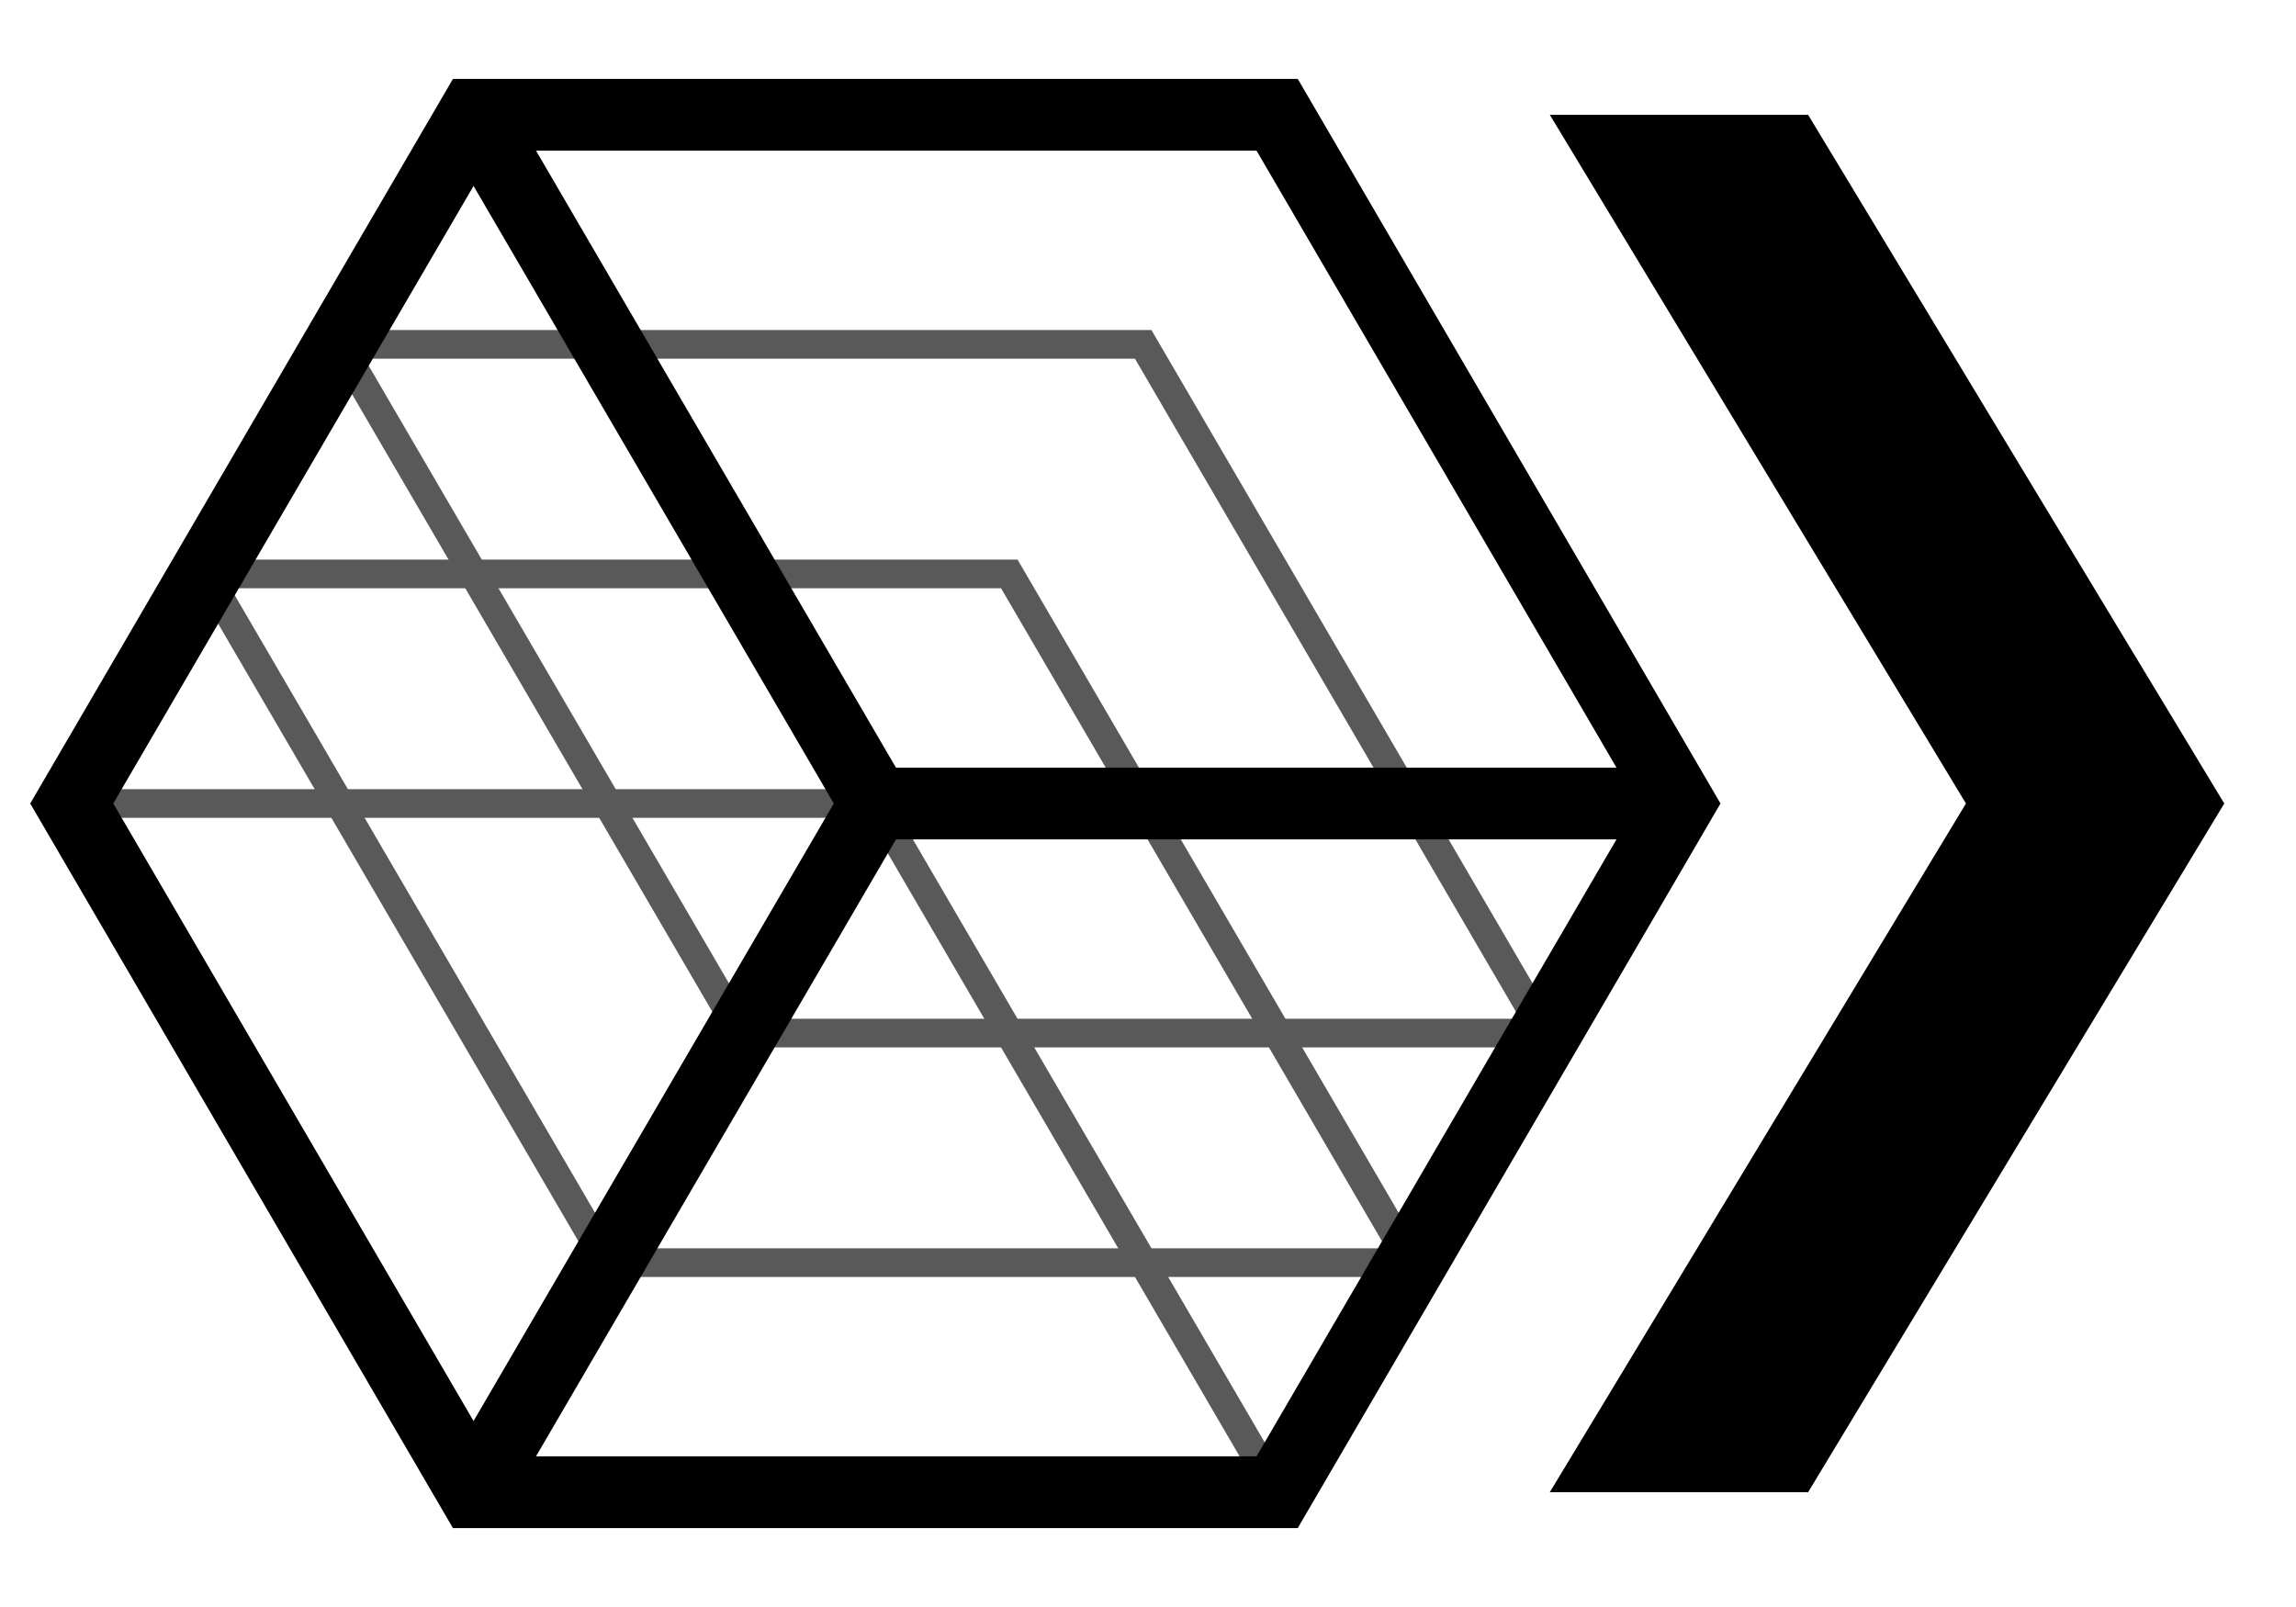
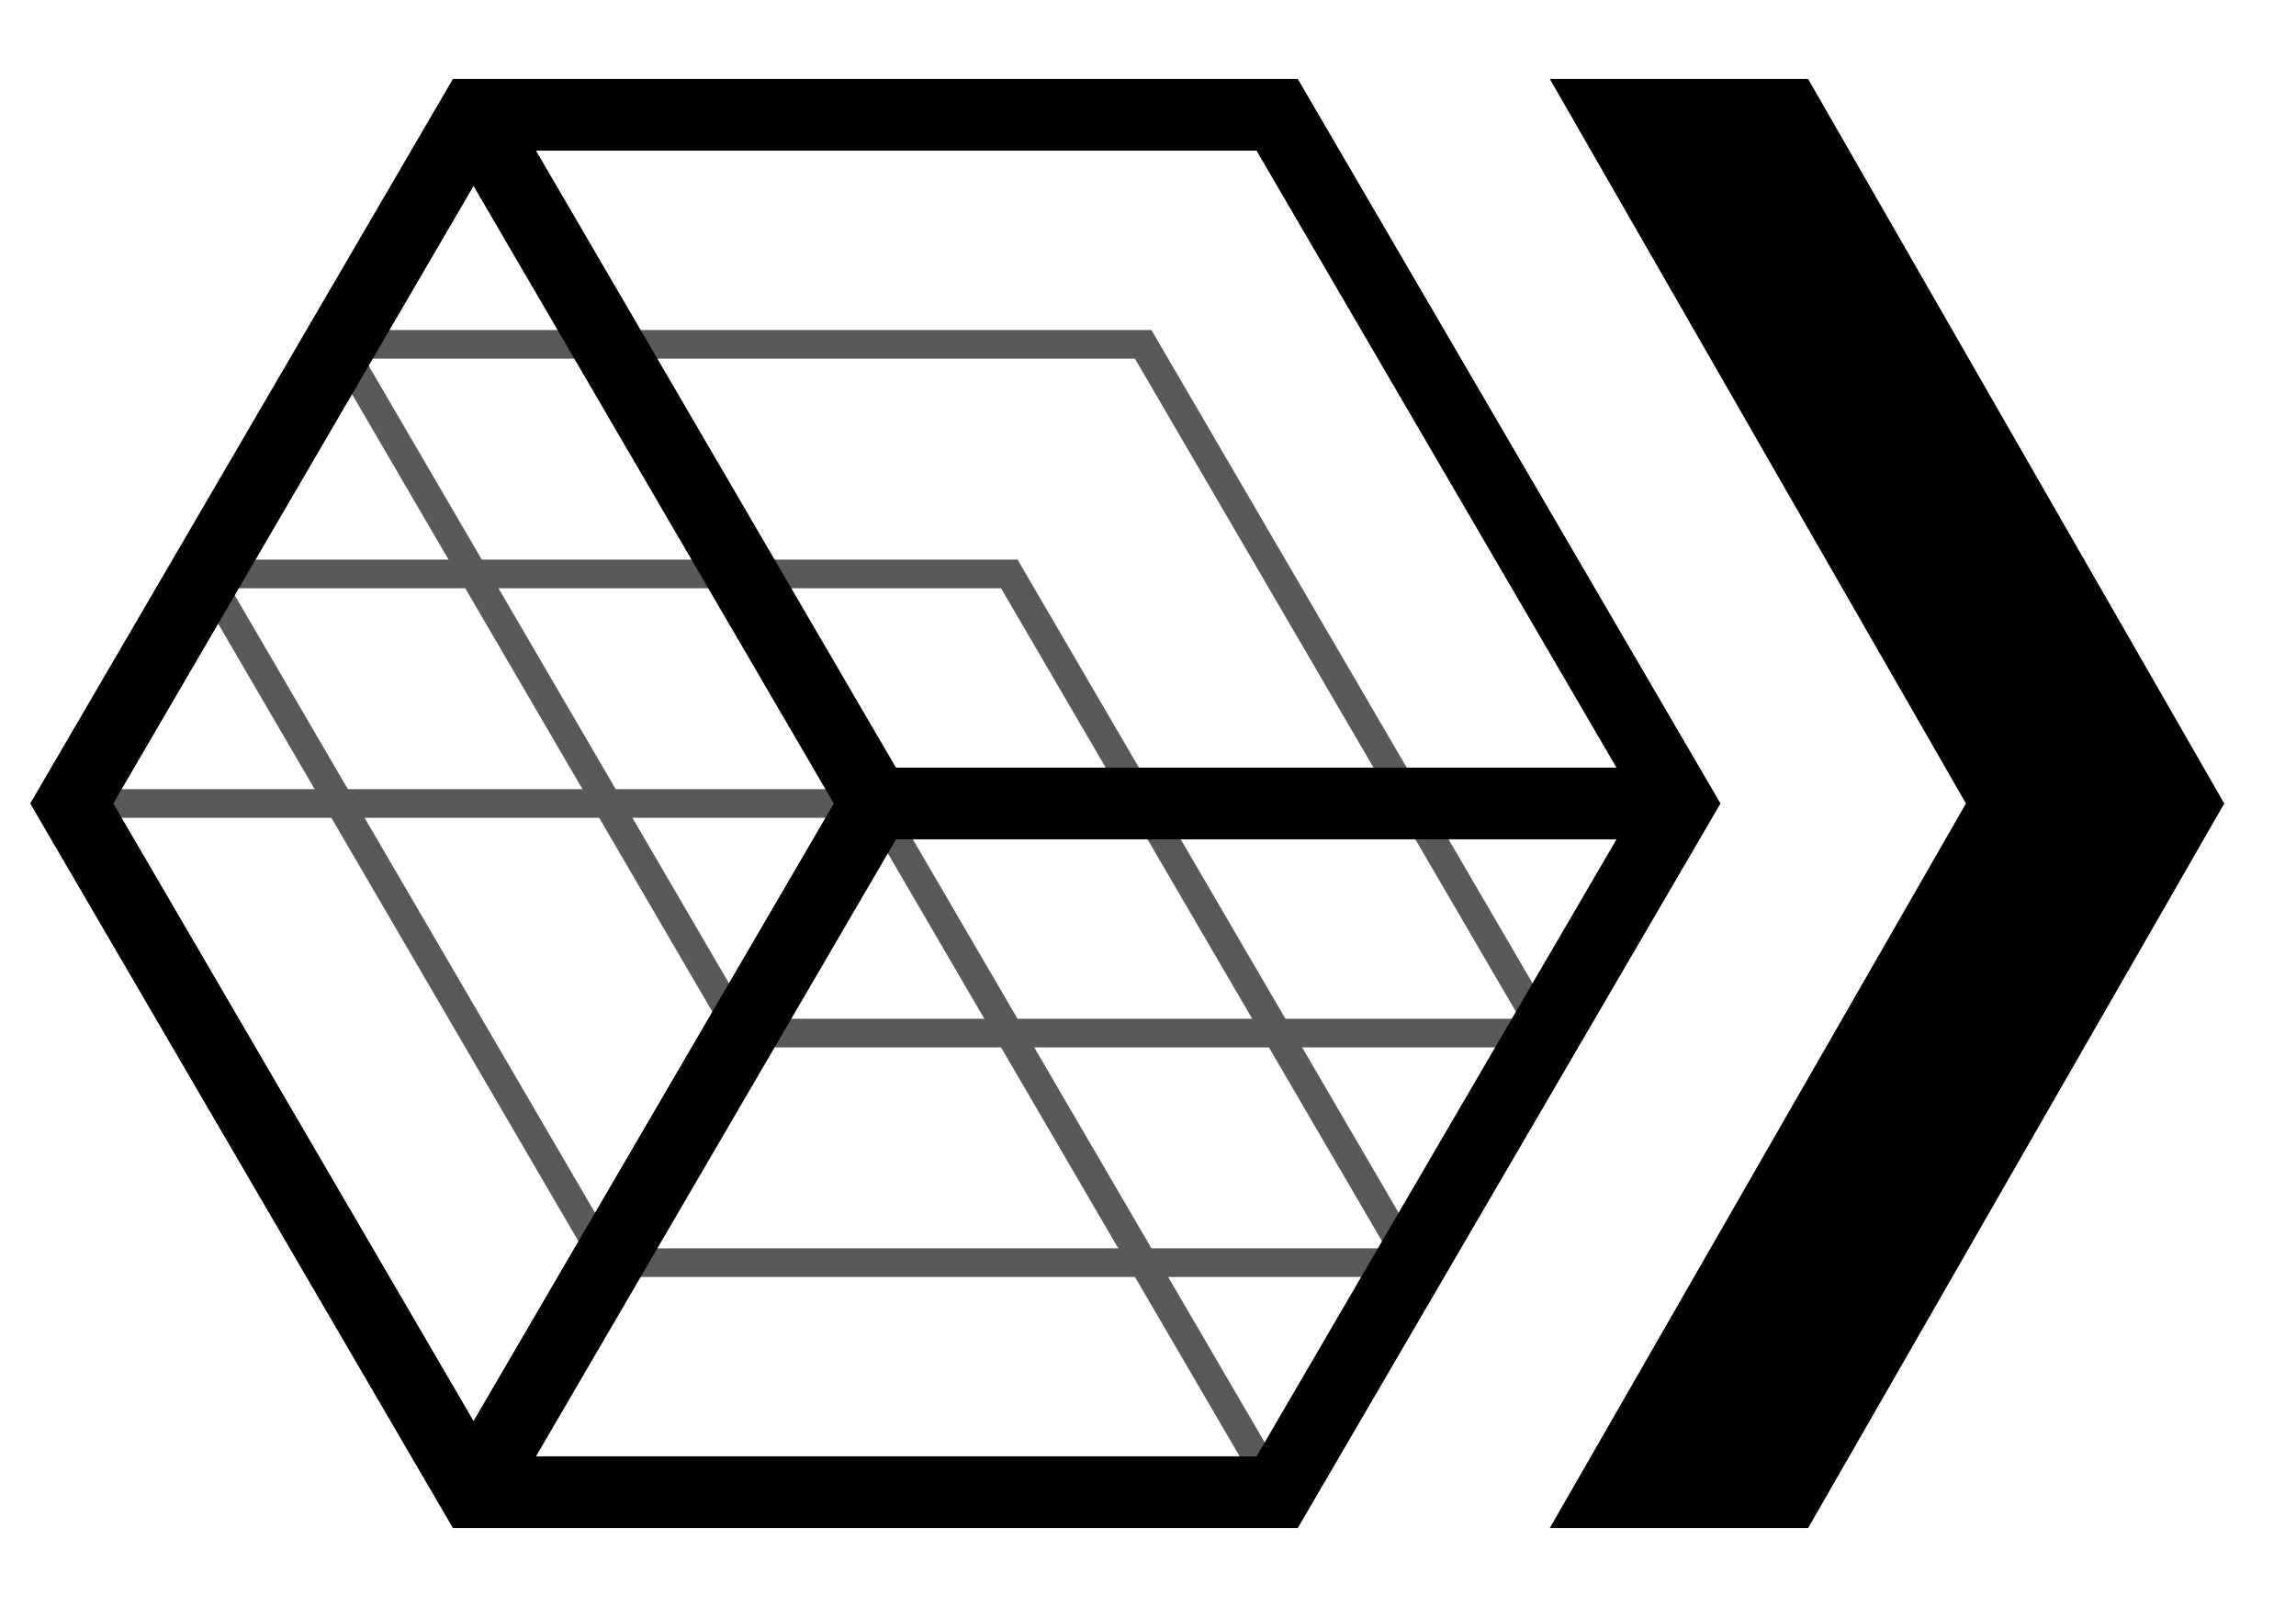
<svg xmlns="http://www.w3.org/2000/svg" viewBox="0 0 320 224" width="320" height="224" role="img" aria-label="OpenHCS array-processing mark">
  <g id="array-processing-mark">
    <g id="array-slice-planes" fill="none" stroke="currentColor" stroke-width="4" stroke-linecap="square" opacity="0.65" transform="rotate(180 122 112)">
      <path id="slice-plane-near" d="M215.33 144 103.33 144 47.33 48 159.33 48Z" />
      <path id="slice-plane-far" d="M196.67 176 84.67 176 28.67 80 140.67 80Z" />
      <path id="slice-plane-lower" d="M234 112 122 112 66 16 178 16Z" />
    </g>
    <g id="cube-wireframe" fill="none" stroke="currentColor" stroke-width="10" stroke-linecap="butt" stroke-linejoin="miter">
      <path id="cube-outline" d="M66 16H178L234 112 178 208H66L10 112Z" />
      <path id="cube-face-edges" d="M66 16 122 112 66 208 M122 112H234" />
    </g>
-     <path id="processing-chevron" d="M216 16H252L310 112 252 208H216L274 112Z" fill="currentColor" />
+     <path id="processing-chevron" d="M216 11H252L310 112 252 213H216L274 112Z" fill="currentColor" />
  </g>
</svg>
